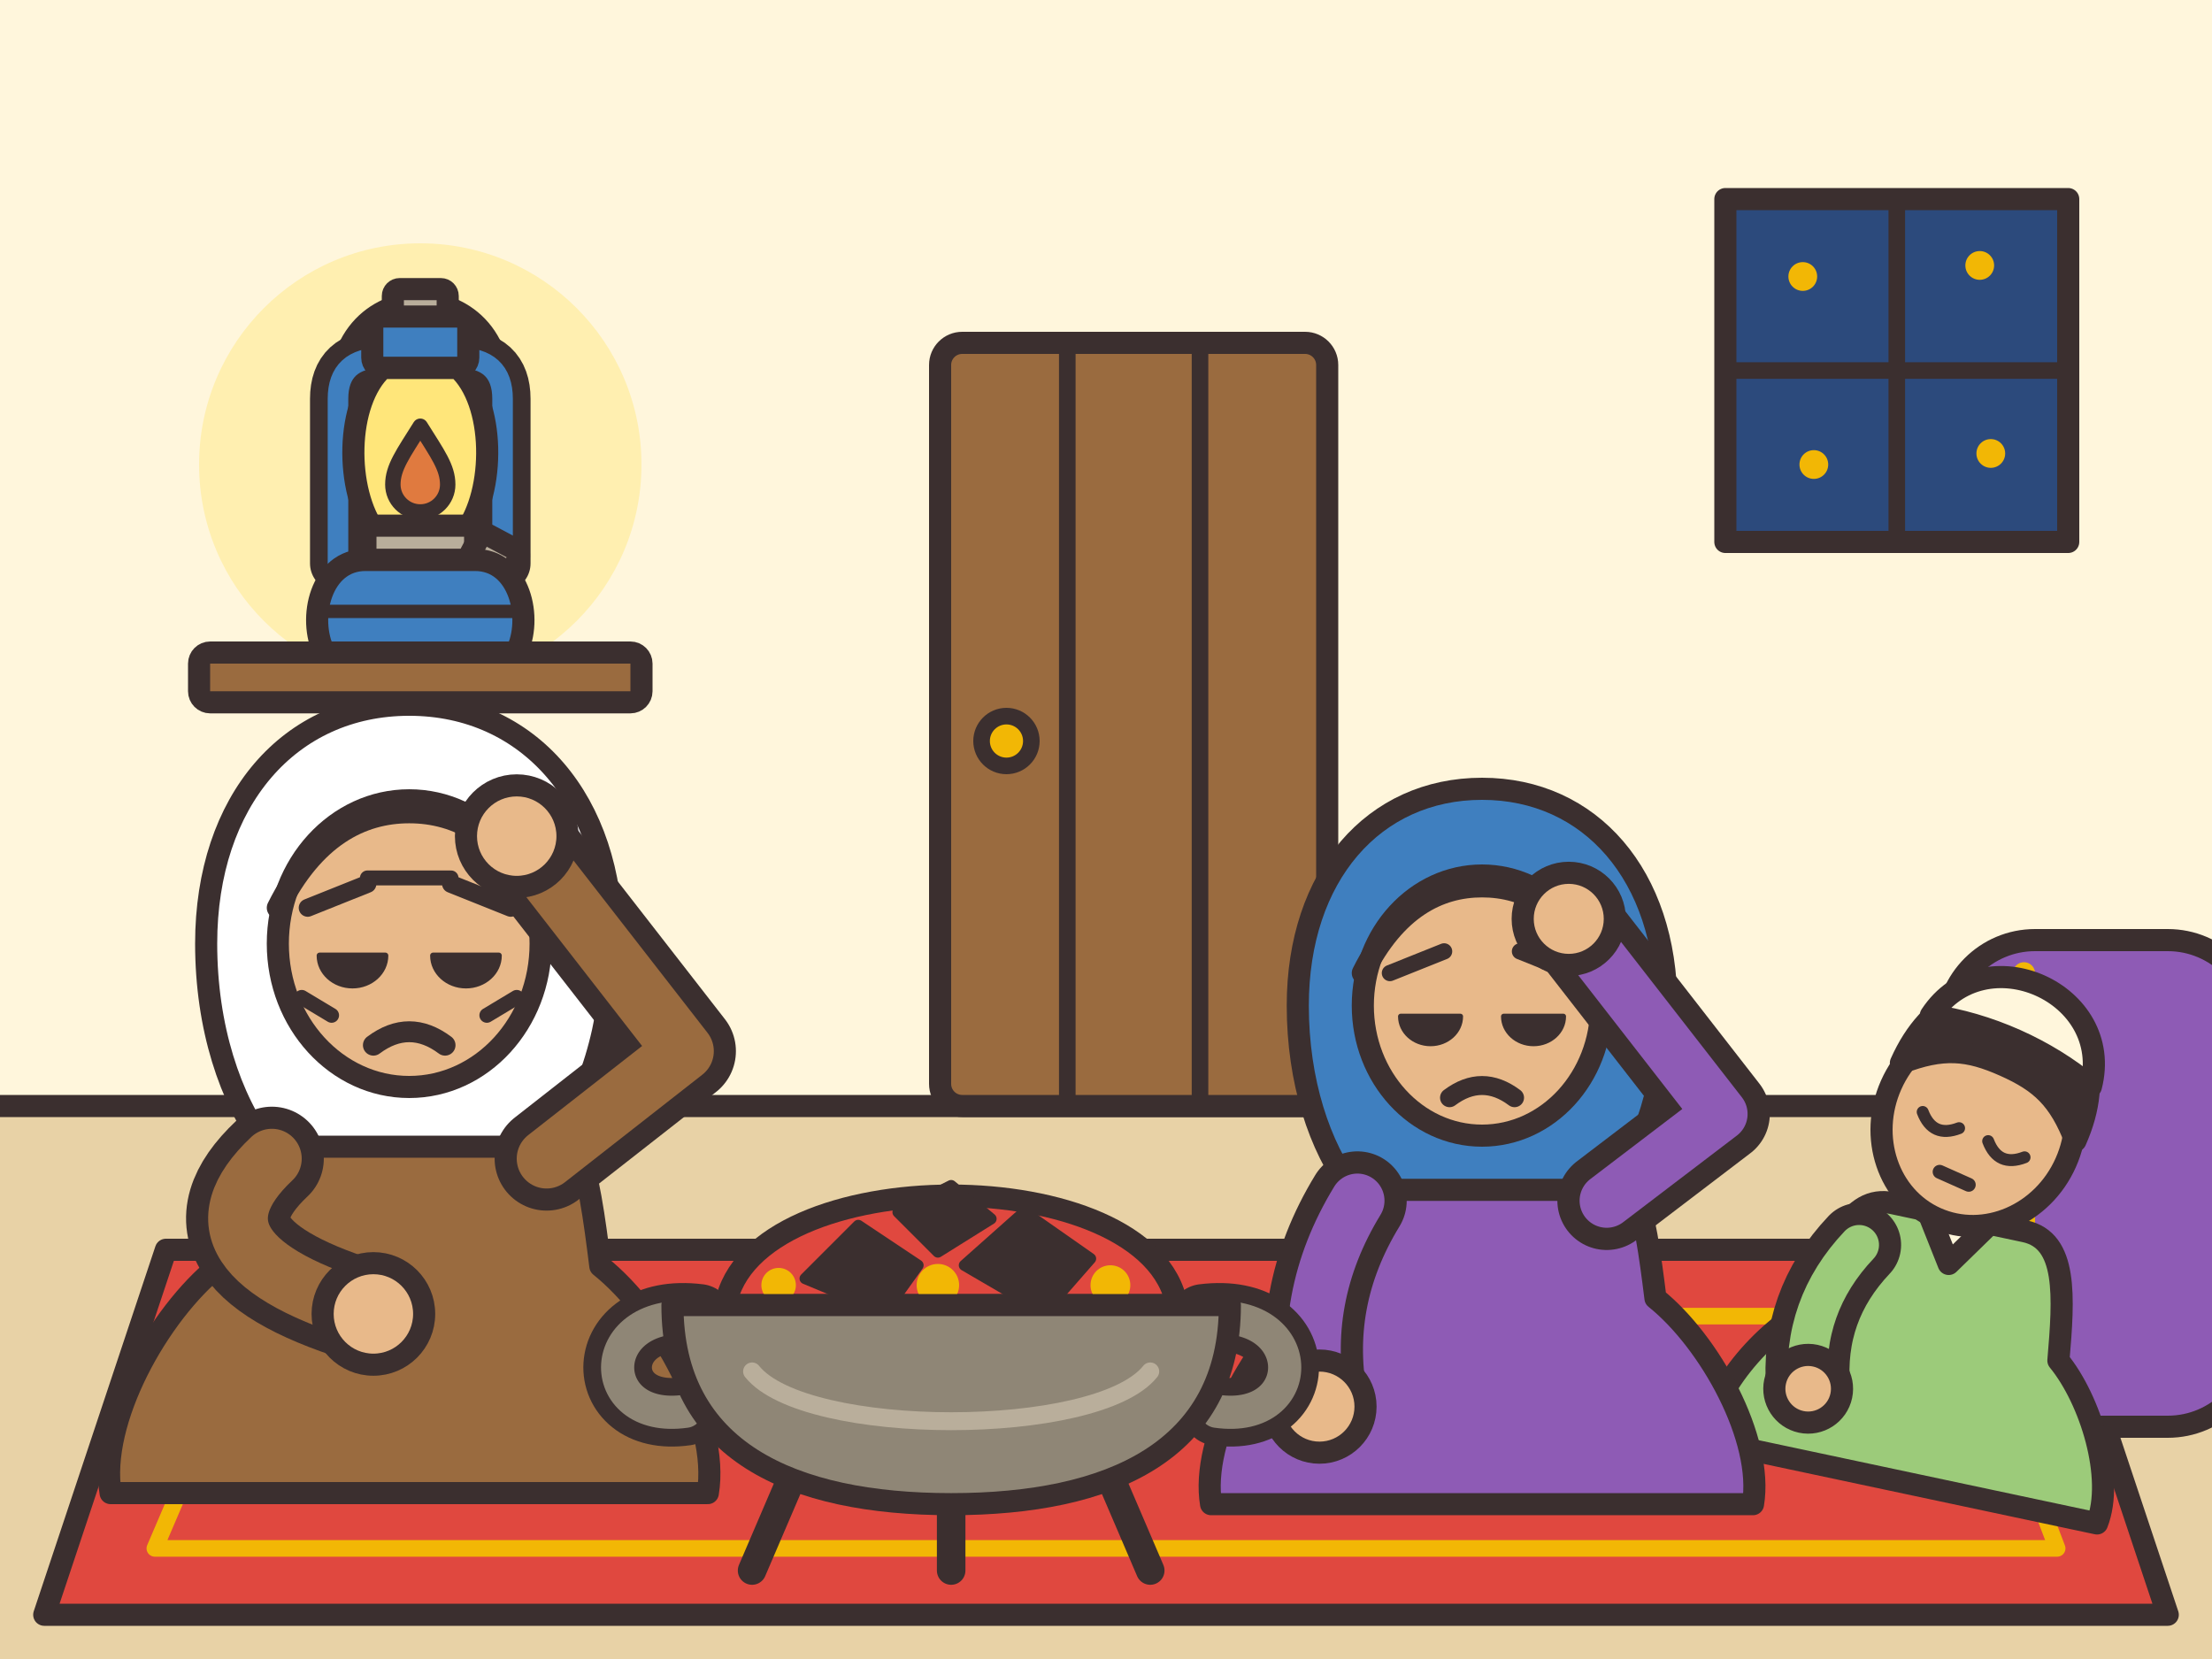
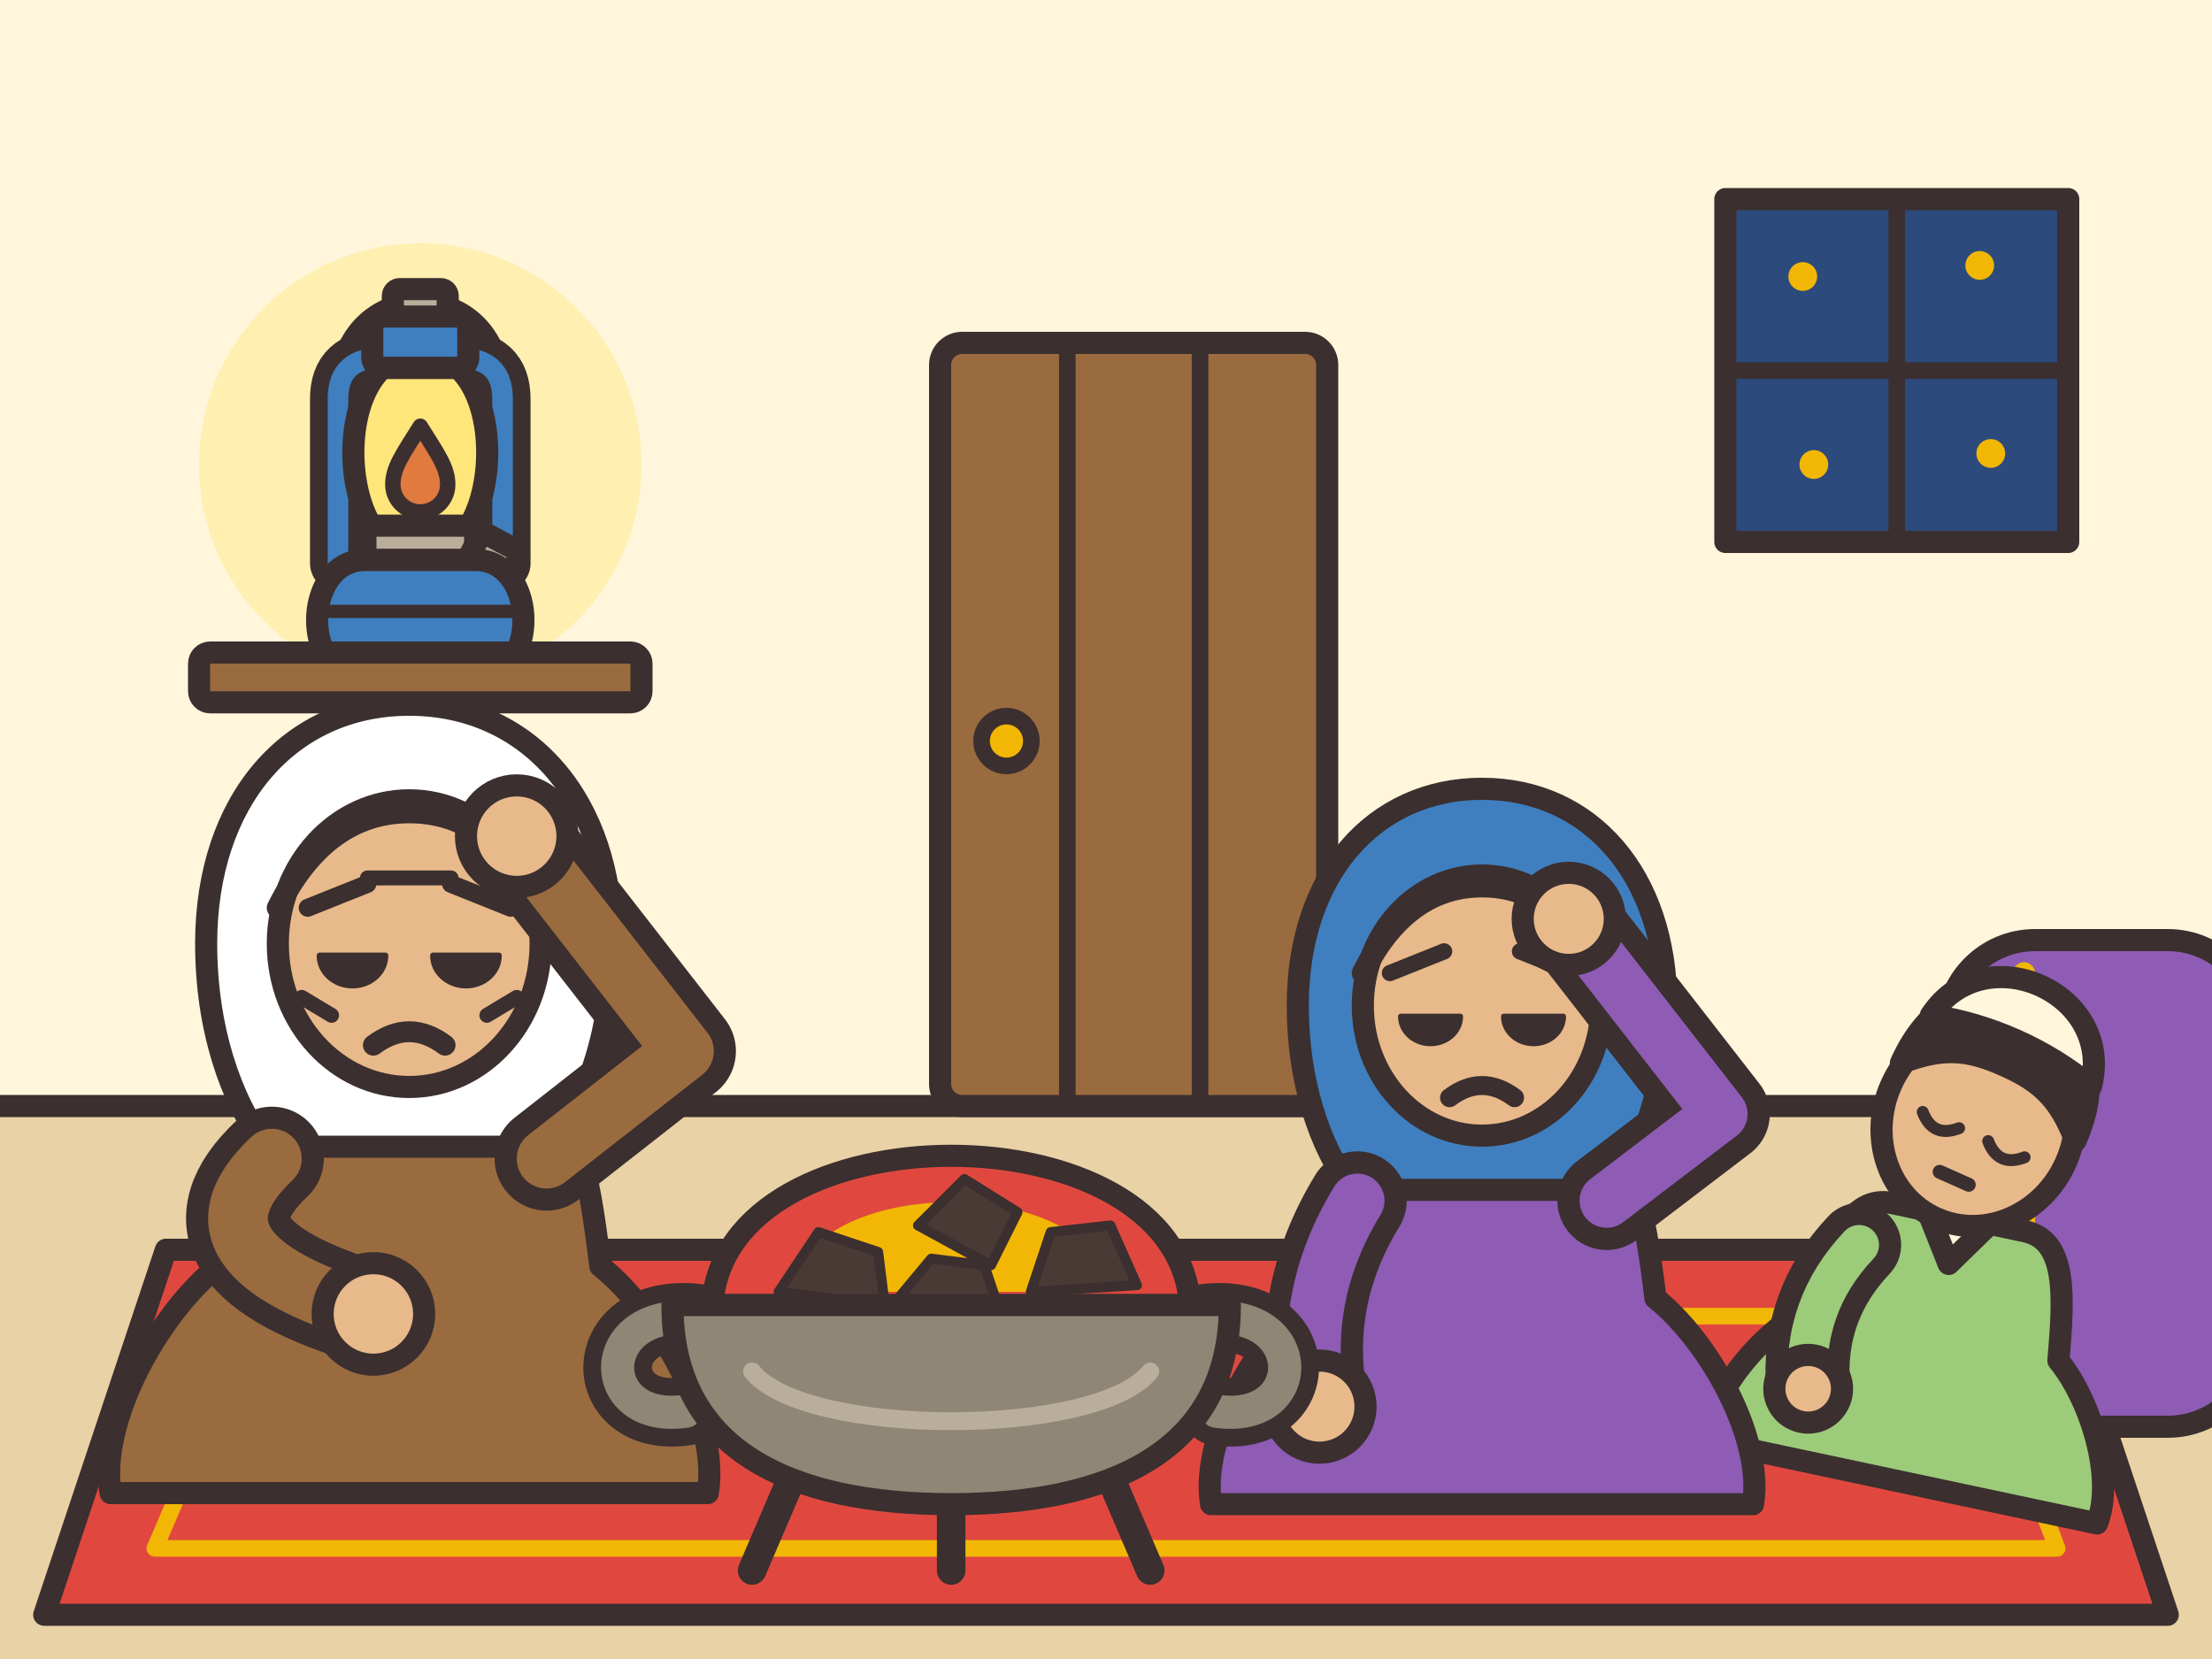
<svg xmlns="http://www.w3.org/2000/svg" viewBox="0 0 400 300">
  <rect width="400" height="300" fill="#fff6dc" />
  <g stroke="#3b2f2f" stroke-width="4" stroke-linejoin="round" stroke-linecap="round">
    <rect x="-4" y="200" width="408" height="104" fill="#e8d2a6" />
  </g>
  <g stroke="#3b2f2f" stroke-width="4" stroke-linejoin="round" stroke-linecap="round">
    <rect x="312" y="36" width="62" height="62" fill="#2c4a7c" />
    <path d="M343 36v62M312 67h62" fill="none" stroke-width="3" />
    <circle cx="326" cy="50" r="2.6" fill="#f2b705" stroke="none" />
    <circle cx="360" cy="82" r="2.6" fill="#f2b705" stroke="none" />
    <circle cx="358" cy="48" r="2.6" fill="#f2b705" stroke="none" />
    <circle cx="328" cy="84" r="2.6" fill="#f2b705" stroke="none" />
    <rect x="170" y="62" width="70" height="138" rx="4" fill="#9a6b3f" />
    <path d="M193 62v138M217 62v138" fill="none" stroke-width="3" />
    <circle cx="182" cy="134" r="4.500" fill="#f2b705" stroke-width="3" />
    <circle cx="76" cy="84" r="40" fill="#ffefb0" stroke="none" />
    <rect x="36" y="118" width="80" height="9" rx="2" fill="#9a6b3f" />
  </g>
  <g transform="translate(76 118) scale(0.62)" stroke="#3b2f2f" stroke-width="6.45" stroke-linejoin="round" stroke-linecap="round">
    <path d="M-24 -70C-30 -114 30 -114 24 -70" fill="none" stroke-width="4.5" />
    <path d="M-24 -26V-74Q-24 -86 -11 -86" fill="none" stroke="#3b2f2f" stroke-width="16.323" />
    <path d="M-24 -26V-74Q-24 -86 -11 -86" fill="none" stroke="#3f7fbf" stroke-width="6" />
    <path d="M24 -26V-74Q24 -86 11 -86" fill="none" stroke="#3b2f2f" stroke-width="16.323" />
    <path d="M24 -26V-74Q24 -86 11 -86" fill="none" stroke="#3f7fbf" stroke-width="6" />
    <rect x="-8" y="-106" width="16" height="10" rx="2" fill="#b9ae9b" />
    <rect x="-14" y="-98" width="28" height="15" rx="3" fill="#3f7fbf" />
    <path d="M-11 -83C-22 -73 -22 -47 -13 -35H13C22 -47 22 -73 11 -83z" fill="#ffe67a" />
    <path d="M0 -66c5 8 8 12 8 17a8 8 0 0 1-16 0c0-5 3-9 8-17z" fill="#e07a3f" stroke-width="4.5" />
    <rect x="-16" y="-37" width="32" height="10" rx="2" fill="#b9ae9b" />
    <rect x="15" y="-33" width="13" height="9" rx="2" fill="#b9ae9b" transform="rotate(28 21 -28)" />
    <path d="M-28 0C-33 -10 -29 -27 -16 -27H16C29 -27 33 -10 28 0z" fill="#3f7fbf" />
    <path d="M-29 -12H29" fill="none" stroke-width="3.9" />
  </g>
  <g stroke="#3b2f2f" stroke-width="4" stroke-linejoin="round" stroke-linecap="round">
    <path d="M30 226H370L392 292H8z" fill="#e0483f" />
    <path d="M46 238H356L372 280H28z" fill="none" stroke-width="3" stroke="#f2b705" />
  </g>
  <g stroke="#3b2f2f" stroke-width="4" stroke-linejoin="round" stroke-linecap="round">
    <rect x="352" y="170" width="56" height="88" rx="16" fill="#8e5bb5" />
    <path d="M366 176v76" fill="none" stroke="#f2b705" stroke-width="4" />
  </g>
  <g transform="translate(344 268) rotate(12) scale(0.72)" stroke="#3b2f2f" stroke-width="5.56" stroke-linejoin="round" stroke-linecap="round">
    <path d="M-17 -68C-28 -68 -30 -54 -32 -38C-42 -30 -52 -12 -50 0H50C52 -12 42 -30 32 -38C30 -54 28 -68 17 -68z" fill="#9ccb7a" />
    <path d="M-8 -68l8 12 8-12" fill="#fff6dc" />
    <g transform="translate(0 -92) rotate(12)">
      <ellipse cx="0" cy="0" rx="24" ry="26" fill="#e8b98a" />
      <path d="M-24 -6c0-18 10-28 24-28s24 10 24 28c-8-8-14-10-24-10s-16 2-24 10z" fill="#3b2f2f" />
      <path d="M-22 -20c2-12 12-18 22-18s20 6 22 18c-14-4-30-4-44 0z" fill="#fff6dc" />
      <path d="M-14 3q5 5 10 0M4 3q5 5 10 0" fill="none" stroke-width="3" />
      <path d="M-4 15h8" fill="none" stroke-width="3.5" />
    </g>
    <path d="M-23 -56Q-34 -38 -28 -18" fill="none" stroke-width="21.1" />
    <path d="M-23 -56Q-34 -38 -28 -18" fill="none" stroke-width="10" stroke="#9ccb7a" />
    <circle cx="-28" cy="-18" r="8.5" fill="#e8b98a" />
  </g>
  <g transform="translate(74 270) scale(1.08)" stroke="#3b2f2f" stroke-width="3.70" stroke-linejoin="round" stroke-linecap="round">
    <path d="M-17 -68C-28 -68 -30 -54 -32 -38C-42 -30 -52 -12 -50 0H50C52 -12 42 -30 32 -38C30 -54 28 -68 17 -68z" fill="#9a6b3f" />
    <g transform="translate(0 -92)">
      <path d="M-34 0c0-24 14-40 34-40s34 16 34 40c0 14-4 26-10 34h-48c-6-8-10-20-10-34z" fill="#ffffff" />
      <ellipse cx="0" cy="0" rx="22" ry="24" fill="#e8b98a" />
      <path d="M-22 -6c6-12 14-16 22-16s16 4 22 16" fill="none" />
      <path d="M-18 9l5 3M18 9l-5 3M-7 -11h14" fill="none" stroke-width="2.5" />
      <path d="M-15 2h11a5.5 5 0 0 1-11 0zM4 2h11a5.5 5 0 0 1-11 0z" fill="#3b2f2f" stroke-width="1" />
      <path d="M-17 -6l10 -4M17 -6l-10 -4" fill="none" stroke-width="3" />
      <path d="M-6 17c4-3 8-3 12 0" fill="none" stroke-width="3.5" />
    </g>
    <path d="M-23 -56Q-40 -40 -6 -30" fill="none" stroke-width="17.4" />
    <path d="M-23 -56Q-40 -40 -6 -30" fill="none" stroke-width="10" stroke="#9a6b3f" />
    <circle cx="-6" cy="-30" r="8.5" fill="#e8b98a" />
    <path d="M23 -56L46 -74L18 -110" fill="none" stroke-width="17.4" />
    <path d="M23 -56L46 -74L18 -110" fill="none" stroke-width="10" stroke="#9a6b3f" />
    <circle cx="18" cy="-110" r="8.5" fill="#e8b98a" />
  </g>
  <g transform="translate(268 272) scale(0.98)" stroke="#3b2f2f" stroke-width="4.08" stroke-linejoin="round" stroke-linecap="round">
    <path d="M-17 -68C-28 -68 -30 -54 -32 -38C-42 -30 -52 -12 -50 0H50C52 -12 42 -30 32 -38C30 -54 28 -68 17 -68z" fill="#8e5bb5" />
    <g transform="translate(0 -92)">
      <path d="M-34 0c0-24 14-40 34-40s34 16 34 40c0 14-4 26-10 34h-48c-6-8-10-20-10-34z" fill="#3f7fbf" />
      <ellipse cx="0" cy="0" rx="22" ry="24" fill="#e8b98a" />
      <path d="M-22 -6c6-12 14-16 22-16s16 4 22 16" fill="none" />
      <path d="M-15 2h11a5.5 5 0 0 1-11 0zM4 2h11a5.5 5 0 0 1-11 0z" fill="#3b2f2f" stroke-width="1" />
      <path d="M-17 -6l10 -4M17 -6l-10 -4" fill="none" stroke-width="3" />
      <path d="M-6 17c4-3 8-3 12 0" fill="none" stroke-width="3.5" />
    </g>
    <path d="M-23 -56Q-34 -38 -30 -18" fill="none" stroke-width="18.2" />
    <path d="M-23 -56Q-34 -38 -30 -18" fill="none" stroke-width="10" stroke="#8e5bb5" />
    <circle cx="-30" cy="-18" r="8.5" fill="#e8b98a" />
    <path d="M23 -56L44 -72L16 -108" fill="none" stroke-width="18.2" />
    <path d="M23 -56L44 -72L16 -108" fill="none" stroke-width="10" stroke="#8e5bb5" />
    <circle cx="16" cy="-108" r="8.5" fill="#e8b98a" />
  </g>
  <g transform="translate(172 284) scale(1.2)" stroke="#3b2f2f" stroke-width="3.33" stroke-linejoin="round" stroke-linecap="round">
    <path d="M-24 -14L-30 0M24 -14L30 0M0 -10V0" fill="none" stroke-width="4.3" />
    <path d="M-38 -38c-16 -2 -16 16 -2 14" fill="none" stroke="#3b2f2f" stroke-width="10.333" />
    <path d="M-38 -38c-16 -2 -16 16 -2 14" fill="none" stroke="#8f8676" stroke-width="5" />
    <path d="M38 -38c16 -2 16 16 2 14" fill="none" stroke="#3b2f2f" stroke-width="10.333" />
    <path d="M38 -38c16 -2 16 16 2 14" fill="none" stroke="#8f8676" stroke-width="5" />
-     <path d="M-34 -40C-30 -62 30 -62 34 -40z" fill="#e0483f" />
-     <path d="M-22 -44l8-8 9 6-5 7zM2 -46l9-8 10 7-7 8zM-8 -54l8-4 6 5-8 5z" fill="#3b2f2f" stroke-width="1.7" />
-     <circle cx="-2" cy="-43" r="3.2" fill="#f2b705" stroke="none" />
-     <circle cx="24" cy="-43" r="3" fill="#f2b705" stroke="none" />
-     <circle cx="-26" cy="-43" r="2.6" fill="#f2b705" stroke="none" />
+     <path d="M-36 -40C-34 -70 34 -70 36 -40z" fill="#e0483f" />
+     <path d="M-24 -42C-22 -60 22 -60 24 -42z" fill="#f2b705" stroke="none" />
+     <path d="M-26 -42l6-9 9 3 1 8zM-5 -52l7-7 8 5-4 8zM12 -42l3-9 9-1 4 9zM-8 -41l5-6 8 1 2 6z" fill="#4a3a36" stroke-width="1.5" />
    <path d="M-42 -40C-42 -18 -24 -10 0 -10S42 -18 42 -40z" fill="#8f8676" />
    <path d="M-30 -30C-22 -20 22 -20 30 -30" fill="none" stroke="#b9ae9b" stroke-width="2.7" />
  </g>
</svg>
